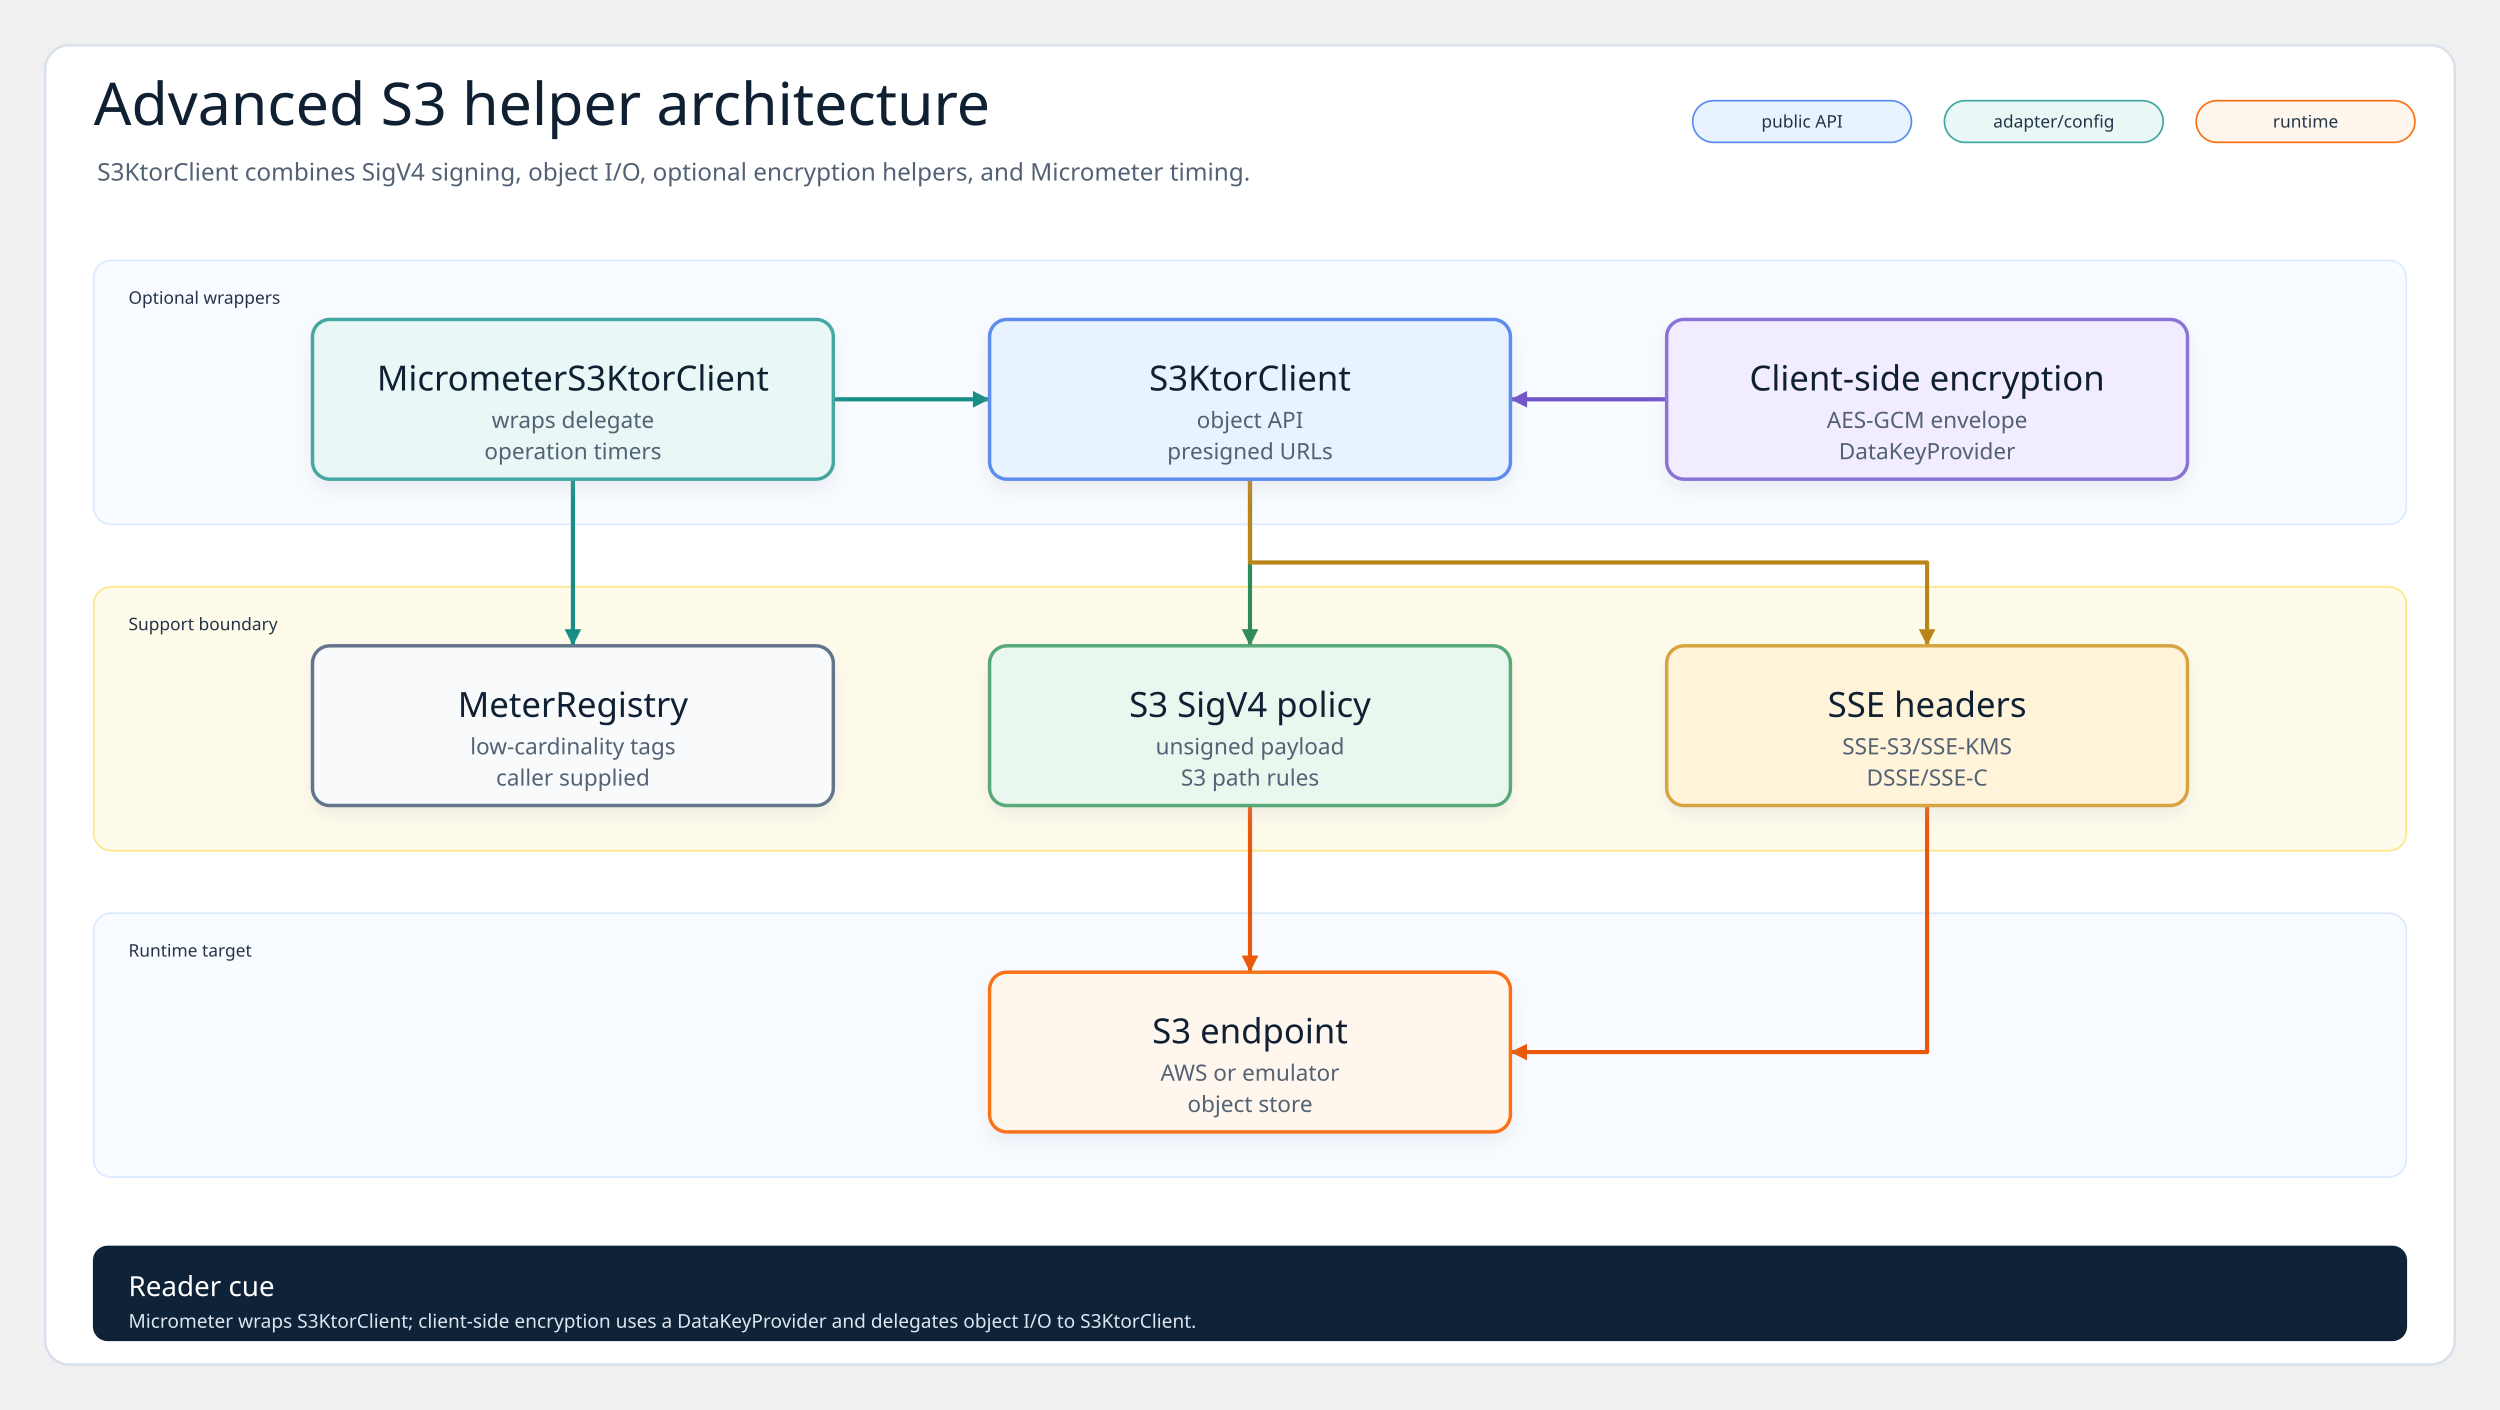
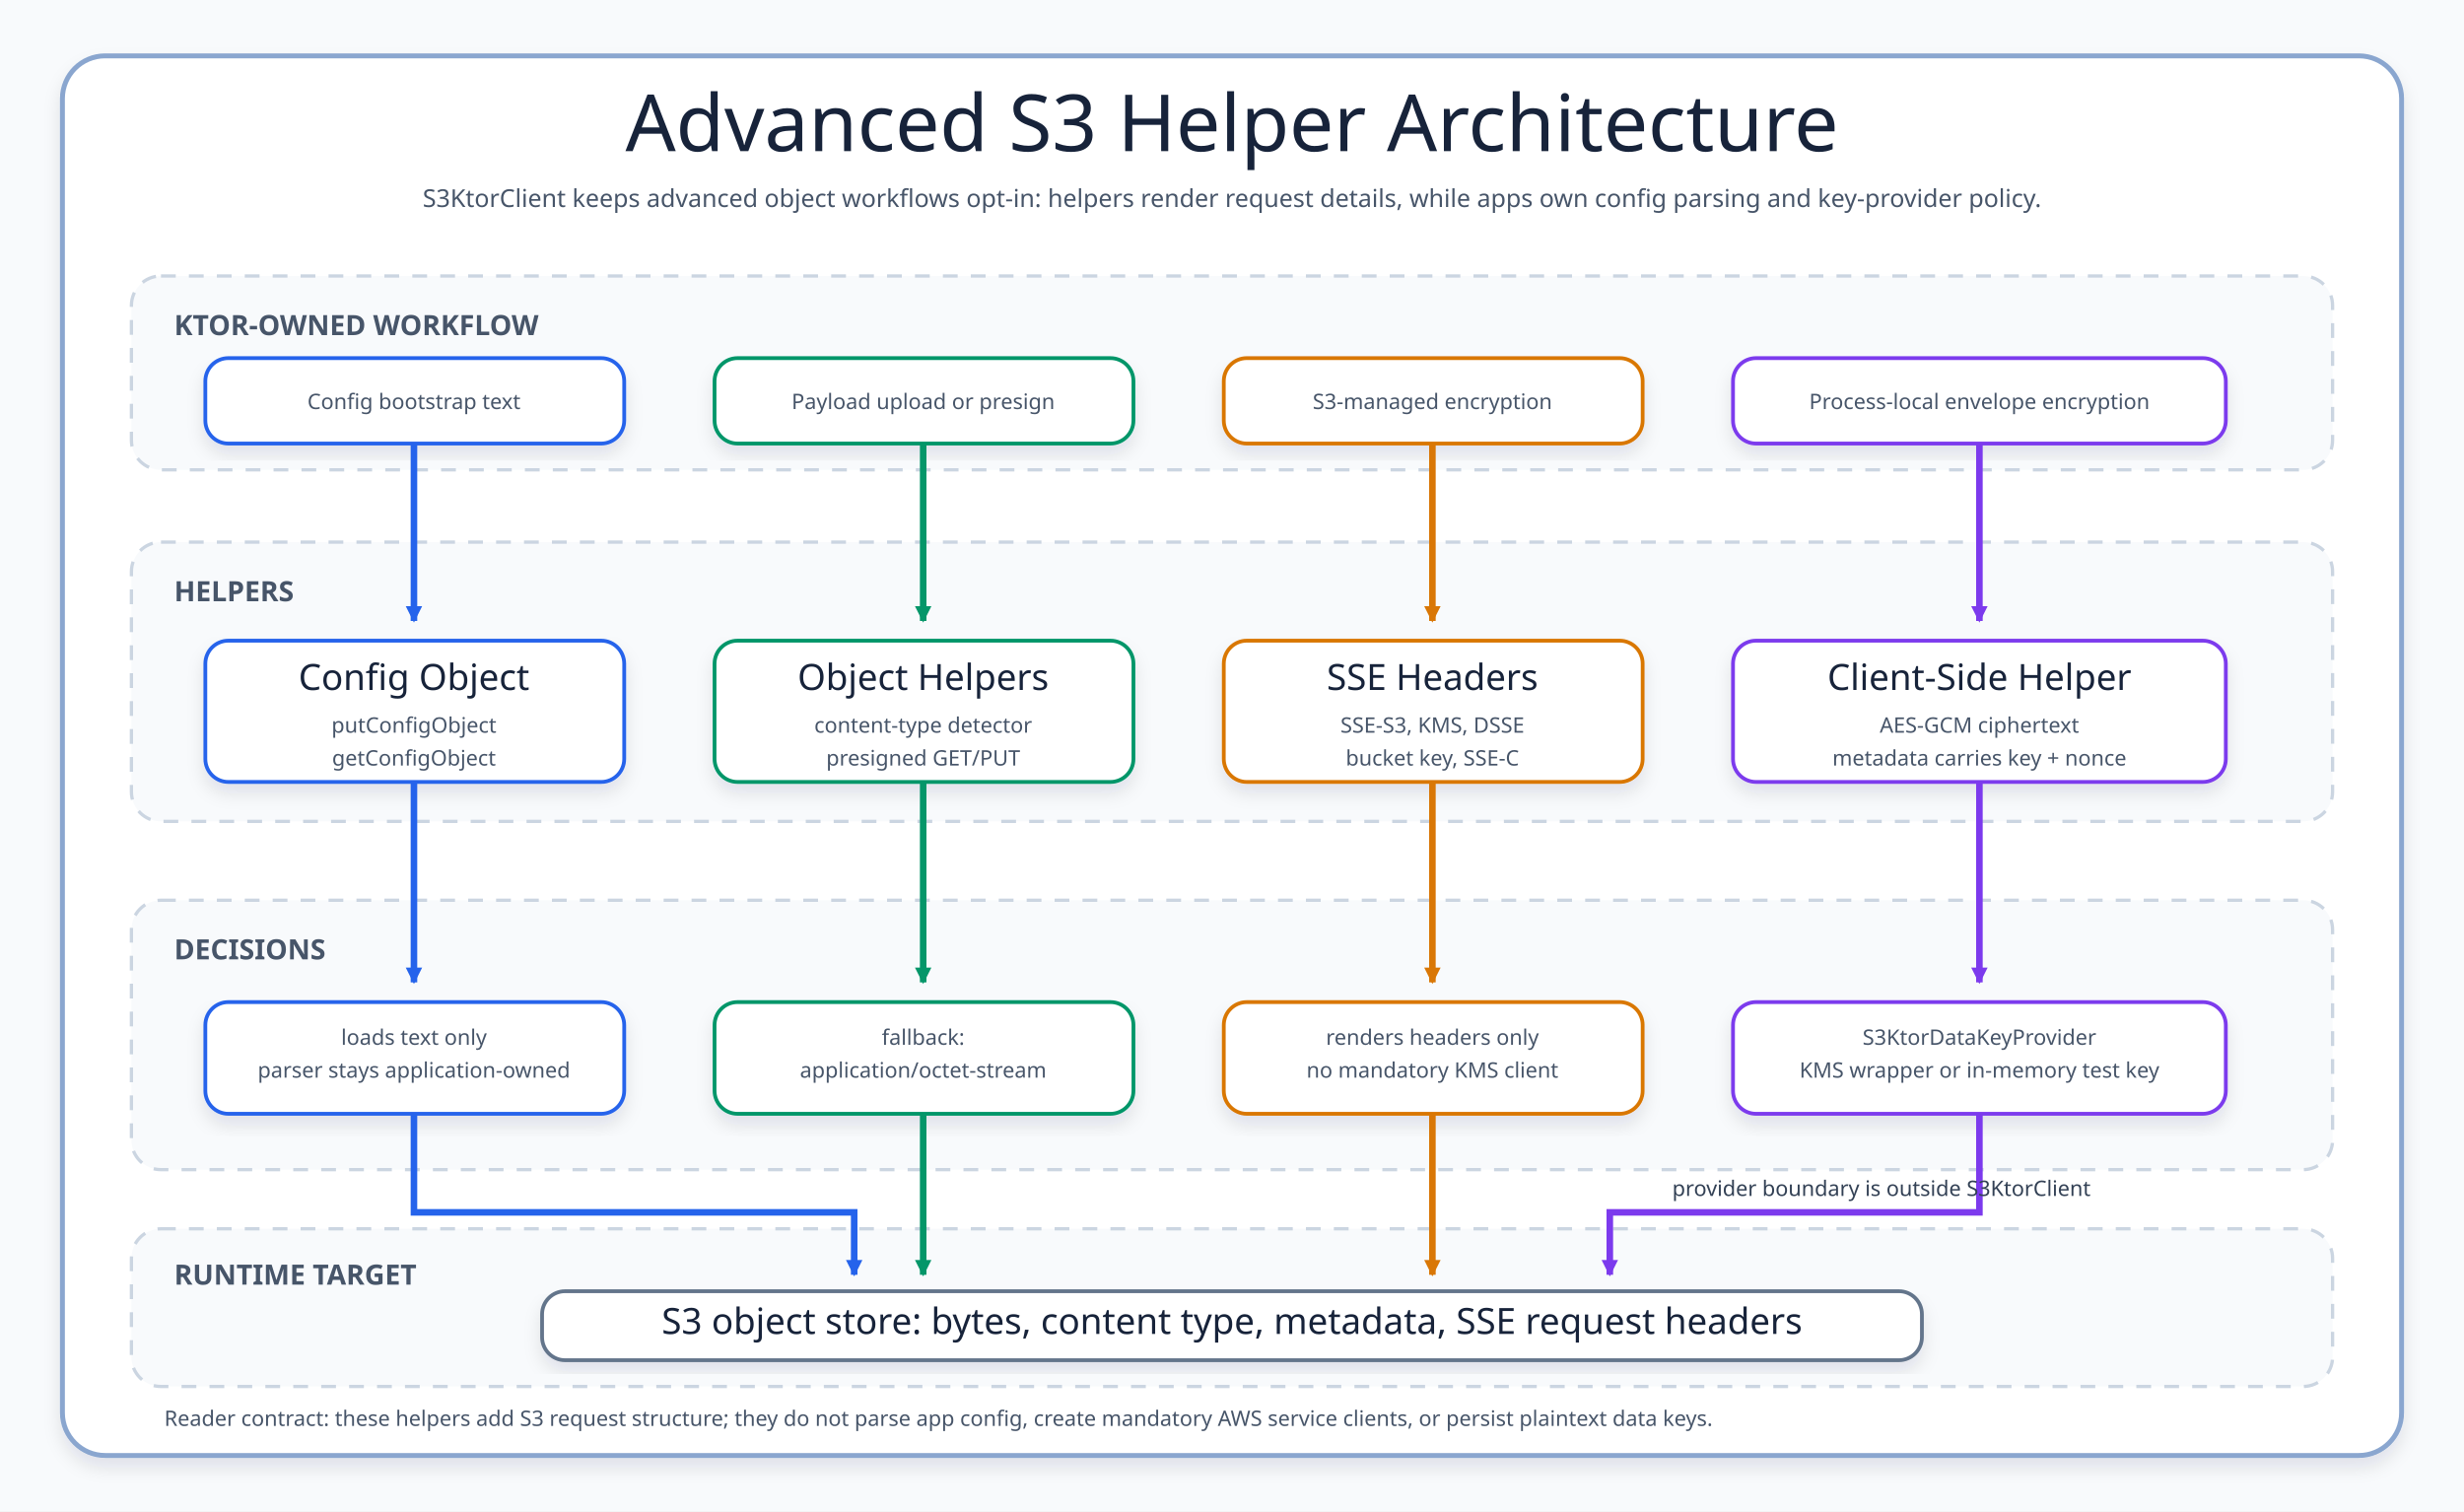
- <svg xmlns="http://www.w3.org/2000/svg" width="1440" height="812" viewBox="0 0 1440 812" role="img" aria-label="Advanced S3 helper architecture">
+ <svg xmlns="http://www.w3.org/2000/svg" width="1500" height="920" viewBox="0 0 1500 920" role="img" aria-labelledby="title desc">
  <defs>
+     <marker id="blueArrow" markerWidth="10" markerHeight="10" refX="9" refY="5" orient="auto" markerUnits="userSpaceOnUse">
+       <path d="M 0 0 L 10 5 L 0 10 Z" fill="#2563eb" />
+     </marker>
+     <marker id="greenArrow" markerWidth="10" markerHeight="10" refX="9" refY="5" orient="auto" markerUnits="userSpaceOnUse">
+       <path d="M 0 0 L 10 5 L 0 10 Z" fill="#059669" />
+     </marker>
+     <marker id="orangeArrow" markerWidth="10" markerHeight="10" refX="9" refY="5" orient="auto" markerUnits="userSpaceOnUse">
+       <path d="M 0 0 L 10 5 L 0 10 Z" fill="#d97706" />
+     </marker>
+     <marker id="purpleArrow" markerWidth="10" markerHeight="10" refX="9" refY="5" orient="auto" markerUnits="userSpaceOnUse">
+       <path d="M 0 0 L 10 5 L 0 10 Z" fill="#7c3aed" />
+     </marker>
    <filter id="shadow" x="-10%" y="-10%" width="120%" height="130%">
-       <feDropShadow dx="0" dy="5" stdDeviation="5" flood-color="#AAB7C6" flood-opacity="0.20" />
+       <feDropShadow dx="0" dy="6" stdDeviation="5" flood-color="#0f172a" flood-opacity="0.10" />
    </filter>
+     <style>
+       svg{font-family:"Architects Daughter","Comic Mono",ui-sans-serif,system-ui,sans-serif}
+       .canvas{fill:#f8fafc}
+       .frame{fill:#ffffff;stroke:#8aa6cf;stroke-width:3;filter:url(#shadow)}
+       .title{font-family:"Architects Daughter";font-size:48px;fill:#17233a}
+       .subtitle{font-family:"Comic Mono";font-size:15px;fill:#475569}
+       .layer{fill:#f8fafc;stroke:#cbd5e1;stroke-width:2;stroke-dasharray:9 8}
+       .layerTitle{font-family:"Comic Mono";font-size:17px;font-weight:700;fill:#475569}
+       .card{fill:#ffffff;stroke-width:2.3;filter:url(#shadow)}
+       .cardTitle{font-family:"Architects Daughter";font-size:22px;fill:#17233a}
+       .cardText{font-family:"Comic Mono";font-size:13px;fill:#475569}
+       .wideTitle{font-family:"Architects Daughter";font-size:22px;fill:#17233a}
+       .blue{stroke:#2563eb}
+       .green{stroke:#059669}
+       .orange{stroke:#d97706}
+       .purple{stroke:#7c3aed}
+       .slate{stroke:#64748b}
+       .blueLine{stroke:#2563eb;stroke-width:4;marker-end:url(#blueArrow);fill:none}
+       .greenLine{stroke:#059669;stroke-width:4;marker-end:url(#greenArrow);fill:none}
+       .orangeLine{stroke:#d97706;stroke-width:4;marker-end:url(#orangeArrow);fill:none}
+       .purpleLine{stroke:#7c3aed;stroke-width:4;marker-end:url(#purpleArrow);fill:none}
+       .label{font-family:"Comic Mono";font-size:13px;fill:#334155}
+       .footer{font-family:"Comic Mono";font-size:13px;fill:#475569}
+     </style>
  </defs>
-   <style>
-   svg{background:#F5F7FA}
-   .frame{fill:#FFFFFF;stroke:#D9E2EC;stroke-width:1.5}
-   .title{font-family:"Architects Daughter";font-size:34px;fill:#102033}
-   .seqTitle{font-family:"Architects Daughter";font-size:44px;fill:#102033}
-   .seqSubtitle{font-family:"Comic Mono";font-size:16px;fill:#526274}
-   .seqParticipantTitle{font-family:"Architects Daughter";font-size:24px;fill:#102033}
-   .seqParticipantDetail{font-family:"Comic Mono";font-size:13px;fill:#526274}
-   .subtitle,.detail,.tiny,.label{font-family:"Comic Mono";fill:#526274}
-   .subtitle{font-size:14px}
-   .label{font-size:12px;fill:#344456}
-   .card-title{font-family:"Architects Daughter";font-size:20px;fill:#102033}
-   .detail{font-size:13px}
-   .tiny{font-size:10px}
-   .chip{font-family:"Comic Mono";font-size:10px;fill:#243447}
-   .card{stroke-width:2;filter:url(#shadow)}
-   .edge{fill:none;stroke-width:2.4;stroke-linecap:round;stroke-linejoin:round}
-   .seq{fill:none;stroke-width:3;stroke-linecap:round;stroke-linejoin:round}
-   .seqReturn{fill:none;stroke-width:2.7;stroke-linecap:round;stroke-linejoin:round;stroke-dasharray:8 7}
-   .labelPill{fill:#FFFFFF;stroke:#D6E3EF;stroke-width:1.4}
-   .numberBadge{font-family:"Comic Mono";font-size:12px;fill:#FFFFFF}
-   .altBox{fill:#FFFFFF;fill-opacity:.44;stroke:#D6A441;stroke-width:1.8;stroke-dasharray:8 8}
-   .activation{stroke-width:1.4}
-   .footer{fill:#0E2238;stroke:#0E2238}
-   .footer-title{font-family:"Architects Daughter";font-size:16px;fill:#FFFFFF}
-   .footer-detail{font-family:"Comic Mono";font-size:11px;fill:#DDE7F2}
-   .seq-line{stroke:#CBD5E1;stroke-width:1.6;stroke-dasharray:6 8}
-   .bar-label{font-family:"Architects Daughter";font-size:17px;fill:#102033}
- </style>
-   <defs>
-     <marker id="arrow-blue" viewBox="0 0 5 5" markerWidth="5" markerHeight="5" refX="4.5" refY="2.5" orient="auto" markerUnits="strokeWidth">
-       <path d="M 0.5 0.5 L 4.5 2.5 L 0.5 4.5 Z" fill="#2F6DE0" />
-     </marker>
-     <marker id="arrow-green" viewBox="0 0 5 5" markerWidth="5" markerHeight="5" refX="4.5" refY="2.5" orient="auto" markerUnits="strokeWidth">
-       <path d="M 0.5 0.5 L 4.5 2.5 L 0.5 4.5 Z" fill="#2F8B57" />
-     </marker>
-     <marker id="arrow-teal" viewBox="0 0 5 5" markerWidth="5" markerHeight="5" refX="4.5" refY="2.5" orient="auto" markerUnits="strokeWidth">
-       <path d="M 0.5 0.5 L 4.5 2.5 L 0.5 4.5 Z" fill="#168E86" />
-     </marker>
-     <marker id="arrow-amber" viewBox="0 0 5 5" markerWidth="5" markerHeight="5" refX="4.5" refY="2.5" orient="auto" markerUnits="strokeWidth">
-       <path d="M 0.5 0.5 L 4.5 2.5 L 0.5 4.5 Z" fill="#B98518" />
-     </marker>
-     <marker id="arrow-rose" viewBox="0 0 5 5" markerWidth="5" markerHeight="5" refX="4.5" refY="2.5" orient="auto" markerUnits="strokeWidth">
-       <path d="M 0.5 0.5 L 4.5 2.5 L 0.5 4.5 Z" fill="#C74E68" />
-     </marker>
-     <marker id="arrow-violet" viewBox="0 0 5 5" markerWidth="5" markerHeight="5" refX="4.5" refY="2.5" orient="auto" markerUnits="strokeWidth">
-       <path d="M 0.5 0.5 L 4.5 2.5 L 0.5 4.5 Z" fill="#7255C7" />
-     </marker>
-     <marker id="arrow-orange" viewBox="0 0 5 5" markerWidth="5" markerHeight="5" refX="4.5" refY="2.5" orient="auto" markerUnits="strokeWidth">
-       <path d="M 0.5 0.5 L 4.5 2.5 L 0.5 4.5 Z" fill="#EA580C" />
-     </marker>
-     <marker id="arrow-slate" viewBox="0 0 5 5" markerWidth="5" markerHeight="5" refX="4.5" refY="2.5" orient="auto" markerUnits="strokeWidth">
-       <path d="M 0.5 0.5 L 4.5 2.5 L 0.5 4.5 Z" fill="#475569" />
-     </marker>
-   </defs>
-   <rect x="26" y="26" width="1388" height="760" rx="14" class="frame" />
-   <text class="title" x="54" y="72">Advanced S3 helper architecture</text>
-   <text class="subtitle" x="56" y="104">S3KtorClient combines SigV4 signing, object I/O, optional encryption helpers, and Micrometer timing.</text>
-   <g>
-     <rect x="975" y="58" width="126" height="24" rx="12" fill="#E8F3FF" stroke="#5B8DEF" />
-     <text class="chip" x="1038.0" y="70" text-anchor="middle" dominant-baseline="middle">public API</text>
-   </g>
-   <g>
-     <rect x="1120" y="58" width="126" height="24" rx="12" fill="#E9F7F6" stroke="#45A7A1" />
-     <text class="chip" x="1183.0" y="70" text-anchor="middle" dominant-baseline="middle">adapter/config</text>
-   </g>
-   <g>
-     <rect x="1265" y="58" width="126" height="24" rx="12" fill="#FFF7ED" stroke="#F97316" />
-     <text class="chip" x="1328.0" y="70" text-anchor="middle" dominant-baseline="middle">runtime</text>
-   </g>
-   <rect x="54" y="150" width="1332" height="152" rx="10" fill="#F8FBFF" stroke="#DBEAFE" />
-   <text class="chip" x="74" y="175">Optional wrappers</text>
-   <rect x="54" y="338" width="1332" height="152" rx="10" fill="#FFFBEB" stroke="#FDE68A" />
-   <text class="chip" x="74" y="363">Support boundary</text>
-   <rect x="54" y="526" width="1332" height="152" rx="10" fill="#F8FBFF" stroke="#DBEAFE" />
-   <text class="chip" x="74" y="551">Runtime target</text>
-   <g id="routes">
-     <path class="edge" d="M 480.0 230.0 L 570.0 230.0" stroke="#168E86" marker-end="url(#arrow-teal)" />
-     <path class="edge" d="M 330.0 276.0 L 330.0 372.0" stroke="#168E86" marker-end="url(#arrow-teal)" />
-     <path class="edge" d="M 960.0 230.0 L 870.0 230.0" stroke="#7255C7" marker-end="url(#arrow-violet)" />
-     <path class="edge" d="M 720.0 276.0 L 720.0 372.0" stroke="#2F8B57" marker-end="url(#arrow-green)" />
-     <path class="edge" d="M 720.0 276.0 L 720.0 324.0 L 1110.0 324.0 L 1110.0 372.0" stroke="#B98518" marker-end="url(#arrow-amber)" />
-     <path class="edge" d="M 720.0 464.0 L 720.0 560.0" stroke="#EA580C" marker-end="url(#arrow-orange)" />
-     <path class="edge" d="M 1110.0 464.0 L 1110.0 606.0 L 870.0 606.0" stroke="#EA580C" marker-end="url(#arrow-orange)" />
-   </g>
-   <g id="metrics">
-     <rect class="card" x="180.0" y="184.0" width="300.0" height="92.0" rx="10" fill="#E9F7F6" stroke="#45A7A1" />
-     <text class="card-title" x="330.0" y="218.0" text-anchor="middle" dominant-baseline="middle">MicrometerS3KtorClient</text>
-     <text class="detail" x="330.0" y="242.0" text-anchor="middle" dominant-baseline="middle">wraps delegate</text>
-     <text class="detail" x="330.0" y="260.0" text-anchor="middle" dominant-baseline="middle">operation timers</text>
-   </g>
-   <g id="client">
-     <rect class="card" x="570.0" y="184.0" width="300.0" height="92.0" rx="10" fill="#E8F3FF" stroke="#5B8DEF" />
-     <text class="card-title" x="720.0" y="218.0" text-anchor="middle" dominant-baseline="middle">S3KtorClient</text>
-     <text class="detail" x="720.0" y="242.0" text-anchor="middle" dominant-baseline="middle">object API</text>
-     <text class="detail" x="720.0" y="260.0" text-anchor="middle" dominant-baseline="middle">presigned URLs</text>
-   </g>
-   <g id="encryption">
-     <rect class="card" x="960.0" y="184.0" width="300.0" height="92.0" rx="10" fill="#F1ECFF" stroke="#8A72D6" />
-     <text class="card-title" x="1110.0" y="218.0" text-anchor="middle" dominant-baseline="middle">Client-side encryption</text>
-     <text class="detail" x="1110.0" y="242.0" text-anchor="middle" dominant-baseline="middle">AES-GCM envelope</text>
-     <text class="detail" x="1110.0" y="260.0" text-anchor="middle" dominant-baseline="middle">DataKeyProvider</text>
-   </g>
-   <g id="meter">
-     <rect class="card" x="180.0" y="372.0" width="300.0" height="92.0" rx="10" fill="#F8FAFC" stroke="#64748B" />
-     <text class="card-title" x="330.0" y="406.0" text-anchor="middle" dominant-baseline="middle">MeterRegistry</text>
-     <text class="detail" x="330.0" y="430.0" text-anchor="middle" dominant-baseline="middle">low-cardinality tags</text>
-     <text class="detail" x="330.0" y="448.0" text-anchor="middle" dominant-baseline="middle">caller supplied</text>
-   </g>
-   <g id="sigv4">
-     <rect class="card" x="570.0" y="372.0" width="300.0" height="92.0" rx="10" fill="#EAF7EF" stroke="#58A978" />
-     <text class="card-title" x="720.0" y="406.0" text-anchor="middle" dominant-baseline="middle">S3 SigV4 policy</text>
-     <text class="detail" x="720.0" y="430.0" text-anchor="middle" dominant-baseline="middle">unsigned payload</text>
-     <text class="detail" x="720.0" y="448.0" text-anchor="middle" dominant-baseline="middle">S3 path rules</text>
-   </g>
-   <g id="headers">
-     <rect class="card" x="960.0" y="372.0" width="300.0" height="92.0" rx="10" fill="#FFF3D9" stroke="#D6A441" />
-     <text class="card-title" x="1110.0" y="406.0" text-anchor="middle" dominant-baseline="middle">SSE headers</text>
-     <text class="detail" x="1110.0" y="430.0" text-anchor="middle" dominant-baseline="middle">SSE-S3/SSE-KMS</text>
-     <text class="detail" x="1110.0" y="448.0" text-anchor="middle" dominant-baseline="middle">DSSE/SSE-C</text>
-   </g>
-   <g id="s3">
-     <rect class="card" x="570.0" y="560.0" width="300.0" height="92.0" rx="10" fill="#FFF7ED" stroke="#F97316" />
-     <text class="card-title" x="720.0" y="594.0" text-anchor="middle" dominant-baseline="middle">S3 endpoint</text>
-     <text class="detail" x="720.0" y="618.0" text-anchor="middle" dominant-baseline="middle">AWS or emulator</text>
-     <text class="detail" x="720.0" y="636.0" text-anchor="middle" dominant-baseline="middle">object store</text>
-   </g>
-   <rect class="footer" x="54" y="718" width="1332" height="54" rx="8" />
-   <text class="footer-title" x="74" y="741" dominant-baseline="middle">Reader cue</text>
-   <text class="footer-detail" x="74" y="761" dominant-baseline="middle">Micrometer wraps S3KtorClient; client-side encryption uses a DataKeyProvider and delegates object I/O to S3KtorClient.</text>
+   <rect class="canvas" width="1500" height="920" />
+   <rect class="frame" x="38" y="34" width="1424" height="852" rx="26" />
+   <text class="title" x="750" y="92" text-anchor="middle">Advanced S3 Helper Architecture</text>
+   <text class="subtitle" x="750" y="126" text-anchor="middle">S3KtorClient keeps advanced object workflows opt-in: helpers render request details, while apps own config parsing and key-provider policy.</text>
+   <rect class="layer" x="80" y="168" width="1340" height="118" rx="18" />
+   <text class="layerTitle" x="106" y="204">KTOR-OWNED WORKFLOW</text>
+   <rect class="card blue" x="125" y="218" width="255" height="52" rx="14" />
+   <text class="cardText" x="252" y="249" text-anchor="middle">Config bootstrap text</text>
+   <rect class="card green" x="435" y="218" width="255" height="52" rx="14" />
+   <text class="cardText" x="562" y="249" text-anchor="middle">Payload upload or presign</text>
+   <rect class="card orange" x="745" y="218" width="255" height="52" rx="14" />
+   <text class="cardText" x="872" y="249" text-anchor="middle">S3-managed encryption</text>
+   <rect class="card purple" x="1055" y="218" width="300" height="52" rx="14" />
+   <text class="cardText" x="1205" y="249" text-anchor="middle">Process-local envelope encryption</text>
+   <rect class="layer" x="80" y="330" width="1340" height="170" rx="18" />
+   <text class="layerTitle" x="106" y="366">HELPERS</text>
+   <rect class="card blue" x="125" y="390" width="255" height="86" rx="14" />
+   <text class="cardTitle" x="252" y="420" text-anchor="middle">Config Object</text>
+   <text class="cardText" x="252" y="446" text-anchor="middle">putConfigObject</text>
+   <text class="cardText" x="252" y="466" text-anchor="middle">getConfigObject</text>
+   <rect class="card green" x="435" y="390" width="255" height="86" rx="14" />
+   <text class="cardTitle" x="562" y="420" text-anchor="middle">Object Helpers</text>
+   <text class="cardText" x="562" y="446" text-anchor="middle">content-type detector</text>
+   <text class="cardText" x="562" y="466" text-anchor="middle">presigned GET/PUT</text>
+   <rect class="card orange" x="745" y="390" width="255" height="86" rx="14" />
+   <text class="cardTitle" x="872" y="420" text-anchor="middle">SSE Headers</text>
+   <text class="cardText" x="872" y="446" text-anchor="middle">SSE-S3, KMS, DSSE</text>
+   <text class="cardText" x="872" y="466" text-anchor="middle">bucket key, SSE-C</text>
+   <rect class="card purple" x="1055" y="390" width="300" height="86" rx="14" />
+   <text class="cardTitle" x="1205" y="420" text-anchor="middle">Client-Side Helper</text>
+   <text class="cardText" x="1205" y="446" text-anchor="middle">AES-GCM ciphertext</text>
+   <text class="cardText" x="1205" y="466" text-anchor="middle">metadata carries key + nonce</text>
+   <rect class="layer" x="80" y="548" width="1340" height="164" rx="18" />
+   <text class="layerTitle" x="106" y="584">DECISIONS</text>
+   <rect class="card blue" x="125" y="610" width="255" height="68" rx="14" />
+   <text class="cardText" x="252" y="636" text-anchor="middle">loads text only</text>
+   <text class="cardText" x="252" y="656" text-anchor="middle">parser stays application-owned</text>
+   <rect class="card green" x="435" y="610" width="255" height="68" rx="14" />
+   <text class="cardText" x="562" y="636" text-anchor="middle">fallback:</text>
+   <text class="cardText" x="562" y="656" text-anchor="middle">application/octet-stream</text>
+   <rect class="card orange" x="745" y="610" width="255" height="68" rx="14" />
+   <text class="cardText" x="872" y="636" text-anchor="middle">renders headers only</text>
+   <text class="cardText" x="872" y="656" text-anchor="middle">no mandatory KMS client</text>
+   <rect class="card purple" x="1055" y="610" width="300" height="68" rx="14" />
+   <text class="cardText" x="1205" y="636" text-anchor="middle">S3KtorDataKeyProvider</text>
+   <text class="cardText" x="1205" y="656" text-anchor="middle">KMS wrapper or in-memory test key</text>
+   <rect class="layer" x="80" y="748" width="1340" height="96" rx="18" />
+   <text class="layerTitle" x="106" y="782">RUNTIME TARGET</text>
+   <rect class="card slate" x="330" y="786" width="840" height="42" rx="14" />
+   <text class="wideTitle" x="750" y="812" text-anchor="middle">S3 object store: bytes, content type, metadata, SSE request headers</text>
+   <path class="blueLine" d="M 252 270 V 378" />
+   <path class="greenLine" d="M 562 270 V 378" />
+   <path class="orangeLine" d="M 872 270 V 378" />
+   <path class="purpleLine" d="M 1205 270 V 378" />
+   <path class="blueLine" d="M 252 476 V 598" />
+   <path class="greenLine" d="M 562 476 V 598" />
+   <path class="orangeLine" d="M 872 476 V 598" />
+   <path class="purpleLine" d="M 1205 476 V 598" />
+   <path class="blueLine" d="M 252 678 V 738 H 520 V 776" />
+   <path class="greenLine" d="M 562 678 V 776" />
+   <path class="orangeLine" d="M 872 678 V 776" />
+   <path class="purpleLine" d="M 1205 678 V 738 H 980 V 776" />
+   <text class="label" x="1018" y="728">provider boundary is outside S3KtorClient</text>
+   <text class="footer" x="100" y="868">Reader contract: these helpers add S3 request structure; they do not parse app config, create mandatory AWS service clients, or persist plaintext data keys.</text>
</svg>
